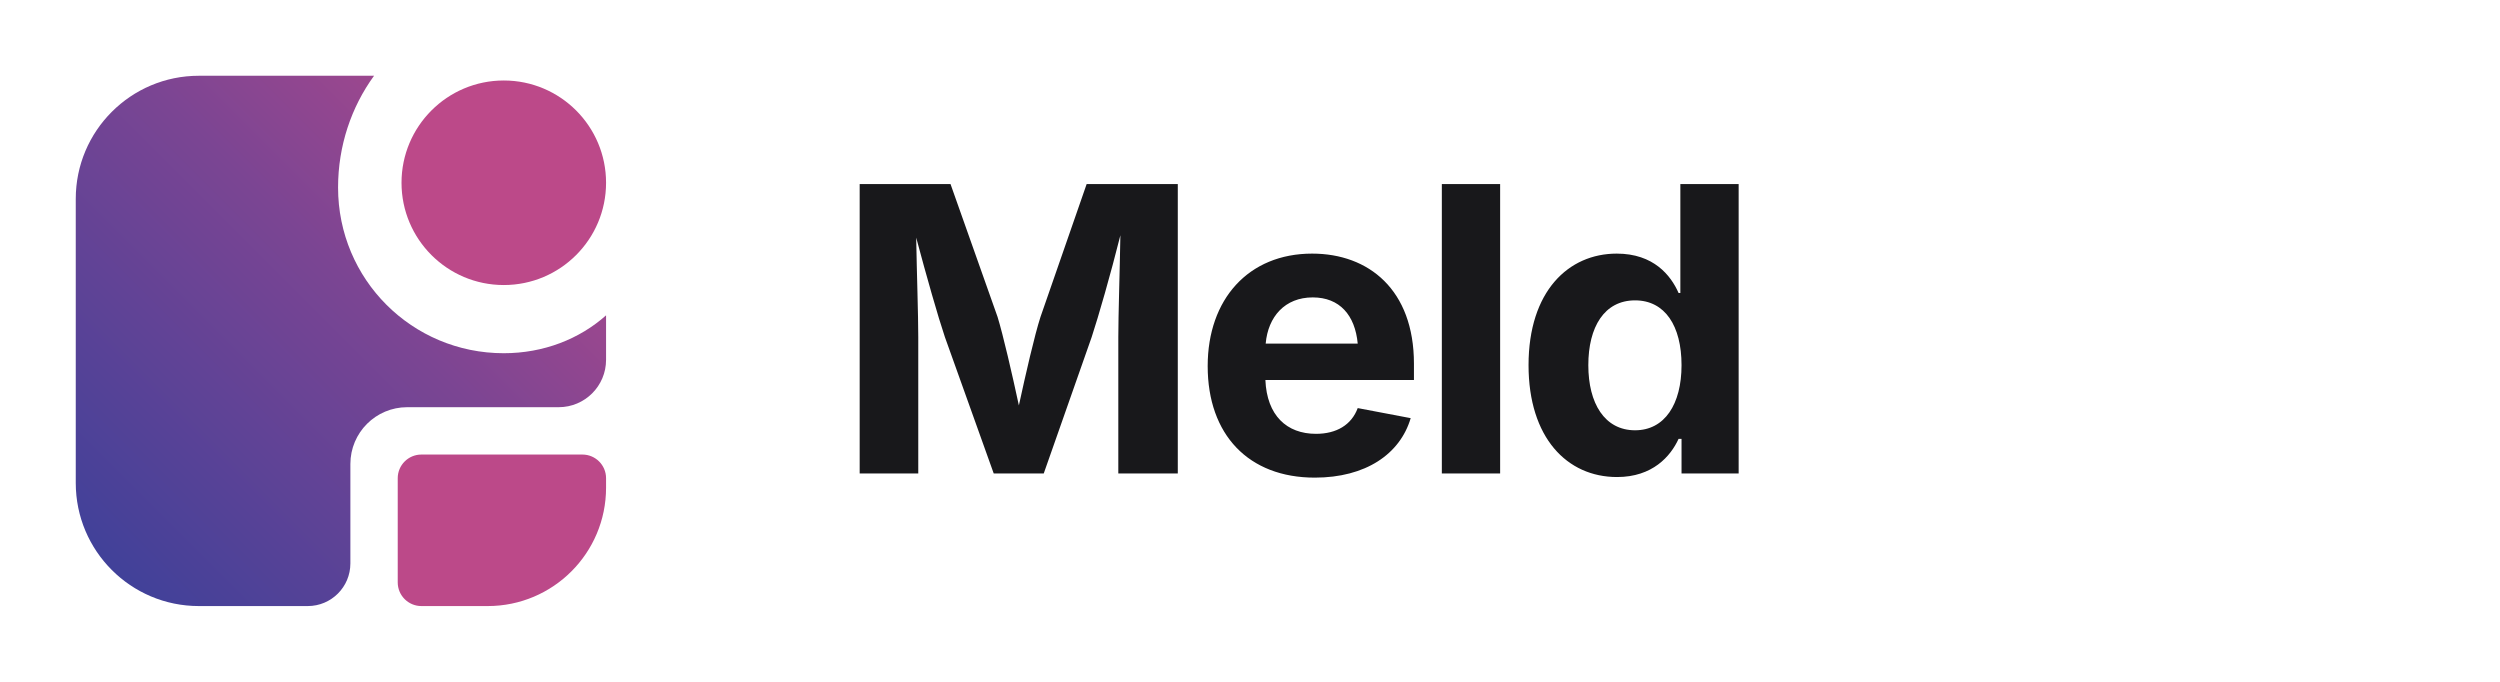
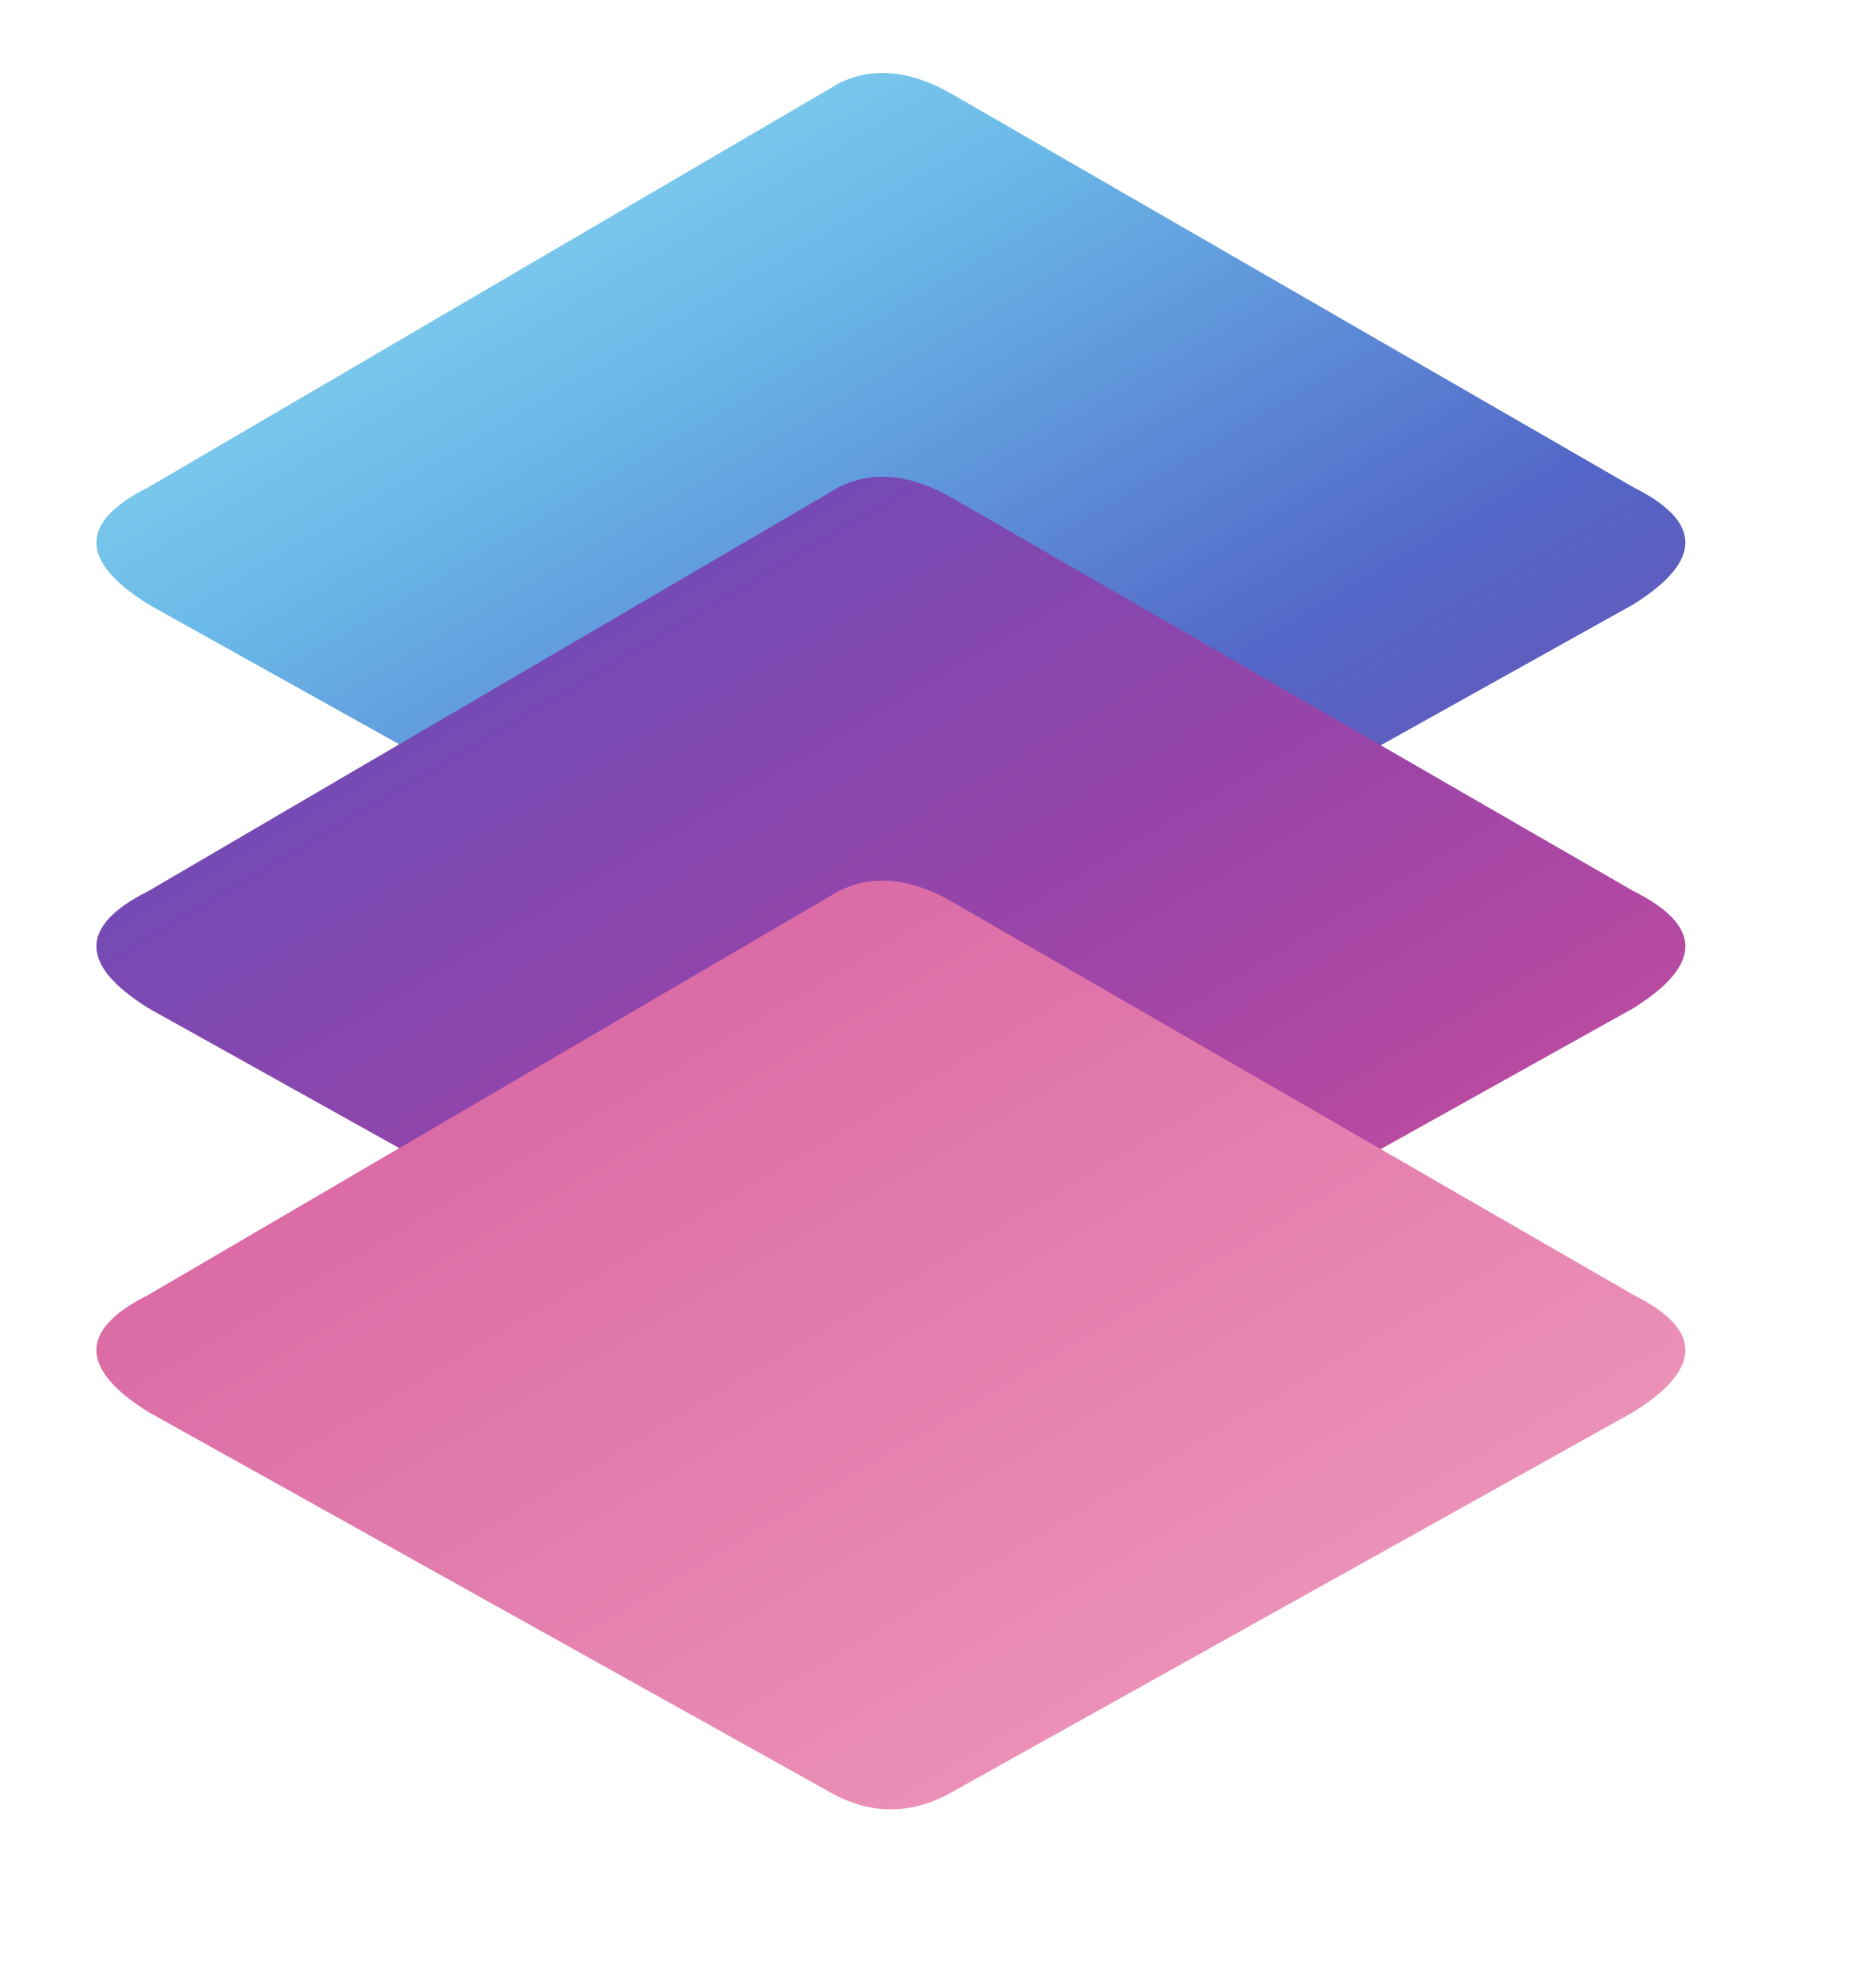
- <svg xmlns="http://www.w3.org/2000/svg" viewBox="0 0 132 36" width="132" height="36" fill="none" role="img" aria-label="Meld">
+ <svg xmlns="http://www.w3.org/2000/svg" width="180" height="190" viewBox="0 0 180 190" role="img">
  <defs>
-     <linearGradient id="ml-p-l" x1="4" y1="60" x2="60" y2="4" gradientUnits="userSpaceOnUse">
-       <stop offset="0%" stop-color="#39409A" />
-       <stop offset="56%" stop-color="#7B4593" />
-       <stop offset="100%" stop-color="#BC4989" />
+     <linearGradient id="top" x1="0" y1="0" x2="1" y2="1">
+       <stop offset="0" stop-color="#9CE8F2" />
+       <stop offset="0.34" stop-color="#69B8E8" />
+       <stop offset="0.68" stop-color="#5367C8" />
+       <stop offset="1" stop-color="#7646A8" />
+     </linearGradient>
+     <linearGradient id="middle" x1="0" y1="0" x2="1" y2="1">
+       <stop offset="0" stop-color="#594FC0" />
+       <stop offset="0.52" stop-color="#9744A8" />
+       <stop offset="1" stop-color="#D64F9B" />
+     </linearGradient>
+     <linearGradient id="bottom" x1="0" y1="0" x2="1" y2="1">
+       <stop offset="0" stop-color="#D45B9F" />
+       <stop offset="1" stop-color="#F2A0BD" />
+     </linearGradient>
+     <linearGradient id="mono" x1="0" y1="0" x2="1" y2="1">
+       <stop offset="0" stop-color="currentColor" />
+       <stop offset="1" stop-color="currentColor" />
    </linearGradient>
  </defs>
-   <g transform="translate(2 2) scale(0.5)">
-     <path d="M17 4 H35.5 C33.1 7.3 31.7 11.4 31.7 15.8 C31.7 25.5 39.5 33.3 49.2 33.3 C53.4 33.3 57.2 31.8 60 29.3 V34 C60 36.761 57.761 39 55 39 H39 C35.686 39 33 41.686 33 45 V55.5 C33 57.985 30.985 60 28.5 60 H17 C9.82 60 4 54.18 4 47 V17 C4 9.82 9.82 4 17 4 Z" fill="url(#ml-p-l)" />
-     <circle cx="49.2" cy="15.3" r="10.8" fill="#BC4989" />
-     <path d="M40.5 44 H57.5 C58.881 44 60 45.119 60 46.5 V47.5 C60 54.404 54.404 60 47.5 60 H40.5 C39.119 60 38 58.881 38 57.5 V46.5 C38 45.119 39.119 44 40.5 44 Z" fill="#BC4989" />
+   <g transform="translate(8 8) scale(1.25)">
+     <path d="M 58 0 Q 62 -2 67 1 L 119 31 Q 127 35 119 40 L 67 69 Q 62 72 57 69 L 5 40 Q -3 35 5 31 Z" fill="url(#top)" />
+     <path d="M 58 31 Q 62 29 67 32 L 119 62 Q 127 66 119 71 L 67 100 Q 62 103 57 100 L 5 71 Q -3 66 5 62 Z" fill="url(#middle)" />
+     <path d="M 58 62 Q 62 60 67 63 L 119 93 Q 127 97 119 102 L 67 131 Q 62 134 57 131 L 5 102 Q -3 97 5 93 Z" fill="url(#bottom)" />
  </g>
-   <text x="44" y="25" font-family="'Space Grotesk', -apple-system, BlinkMacSystemFont, 'Segoe UI', sans-serif" font-size="21" font-weight="700" letter-spacing="-0.03em" fill="#18181B">Meld</text>
</svg>
